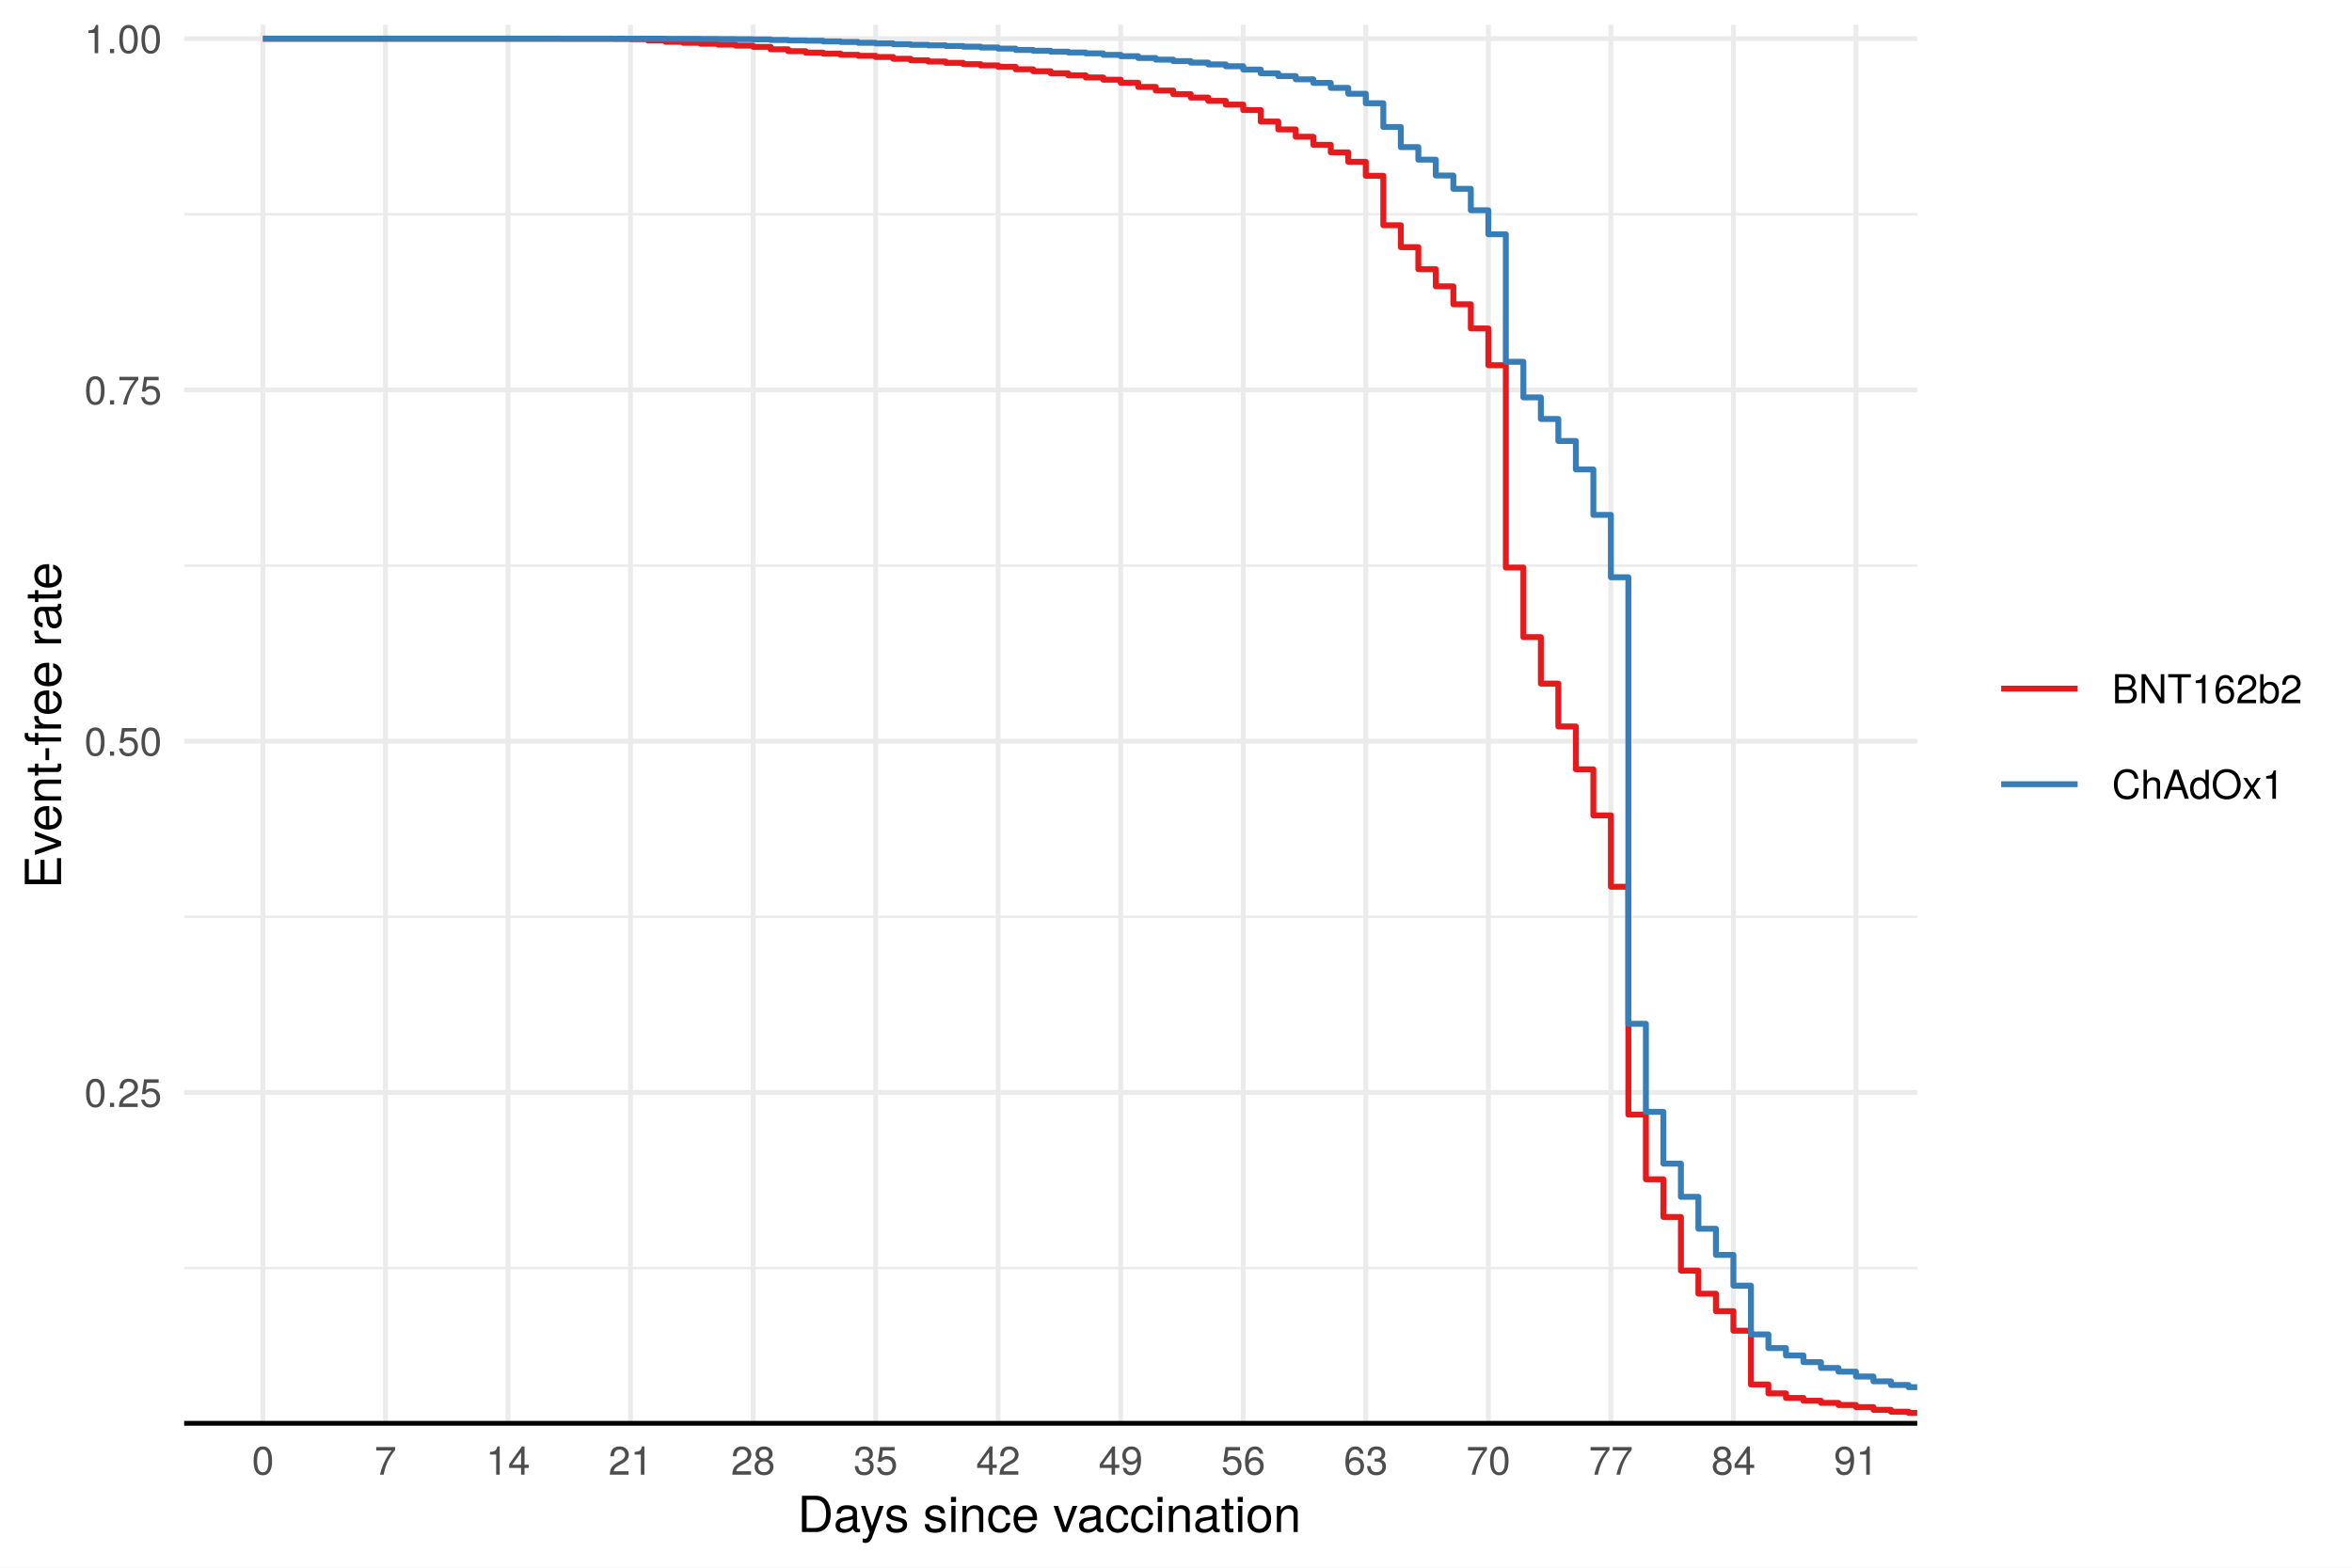
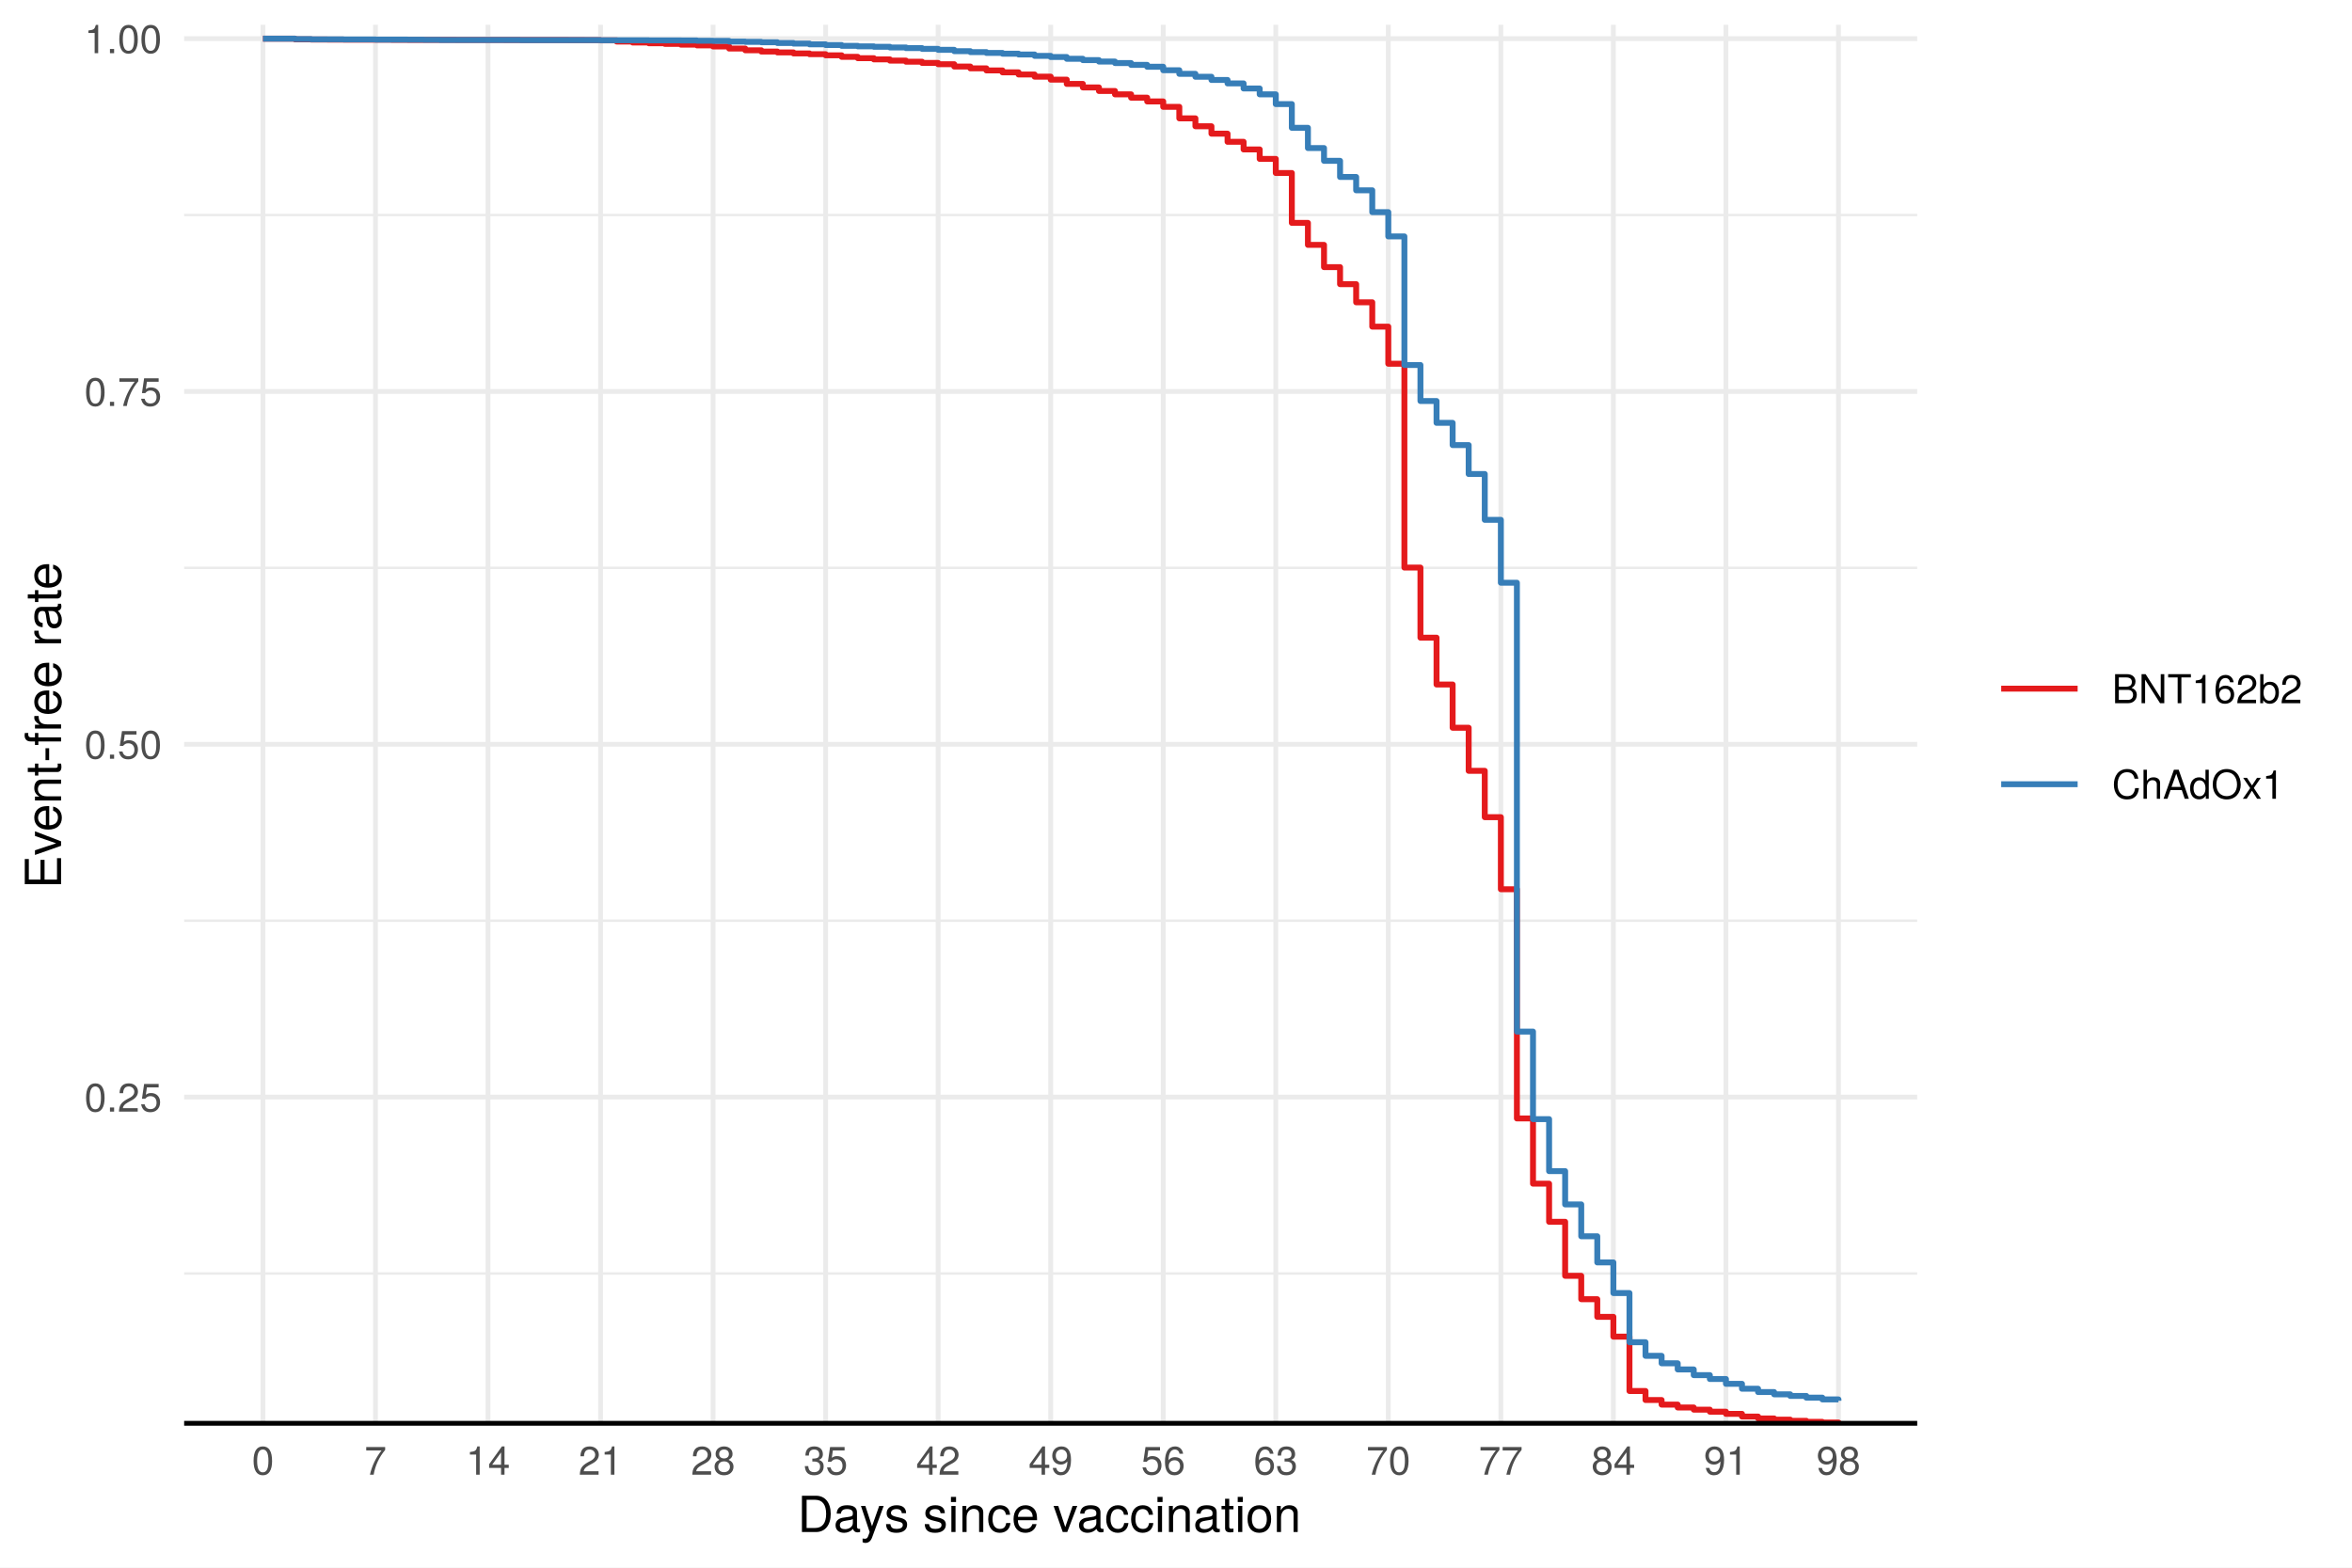
<svg xmlns="http://www.w3.org/2000/svg" viewBox="0 0 425.20 283.46">
  <defs>
    <style type="text/css">
    line, polyline, polygon, path, rect, circle {
      fill: none;
      stroke: #000000;
      stroke-linecap: round;
      stroke-linejoin: round;
      stroke-miterlimit: 10.00;
    }
  </style>
  </defs>
  <rect width="100%" height="100%" style="stroke: none; fill: #FFFFFF;" />
  <defs>
    <clipPath id="cpMzMuMjl8MzQ2LjYwfDI1Ny4zNnw0LjQ4">
      <rect x="33.29" y="4.48" width="313.31" height="252.88" />
    </clipPath>
  </defs>
-   <polyline points="33.29,229.29 346.60,229.29 " style="stroke-width: 0.44; stroke: #EBEBEB; stroke-linecap: butt;" clip-path="url(#cpMzMuMjl8MzQ2LjYwfDI1Ny4zNnw0LjQ4)" />
-   <polyline points="33.29,165.78 346.60,165.78 " style="stroke-width: 0.44; stroke: #EBEBEB; stroke-linecap: butt;" clip-path="url(#cpMzMuMjl8MzQ2LjYwfDI1Ny4zNnw0LjQ4)" />
-   <polyline points="33.29,102.26 346.60,102.26 " style="stroke-width: 0.44; stroke: #EBEBEB; stroke-linecap: butt;" clip-path="url(#cpMzMuMjl8MzQ2LjYwfDI1Ny4zNnw0LjQ4)" />
-   <polyline points="33.29,38.74 346.60,38.74 " style="stroke-width: 0.44; stroke: #EBEBEB; stroke-linecap: butt;" clip-path="url(#cpMzMuMjl8MzQ2LjYwfDI1Ny4zNnw0LjQ4)" />
-   <polyline points="33.29,197.53 346.60,197.53 " style="stroke-width: 0.87; stroke: #EBEBEB; stroke-linecap: butt;" clip-path="url(#cpMzMuMjl8MzQ2LjYwfDI1Ny4zNnw0LjQ4)" />
-   <polyline points="33.29,134.02 346.60,134.02 " style="stroke-width: 0.87; stroke: #EBEBEB; stroke-linecap: butt;" clip-path="url(#cpMzMuMjl8MzQ2LjYwfDI1Ny4zNnw0LjQ4)" />
-   <polyline points="33.29,70.50 346.60,70.50 " style="stroke-width: 0.87; stroke: #EBEBEB; stroke-linecap: butt;" clip-path="url(#cpMzMuMjl8MzQ2LjYwfDI1Ny4zNnw0LjQ4)" />
+   <polyline points="33.29,230.27 346.60,230.27 " style="stroke-width: 0.44; stroke: #EBEBEB; stroke-linecap: butt;" clip-path="url(#cpMzMuMjl8MzQ2LjYwfDI1Ny4zNnw0LjQ4)" />
+   <polyline points="33.29,166.48 346.60,166.48 " style="stroke-width: 0.44; stroke: #EBEBEB; stroke-linecap: butt;" clip-path="url(#cpMzMuMjl8MzQ2LjYwfDI1Ny4zNnw0LjQ4)" />
+   <polyline points="33.29,102.68 346.60,102.68 " style="stroke-width: 0.44; stroke: #EBEBEB; stroke-linecap: butt;" clip-path="url(#cpMzMuMjl8MzQ2LjYwfDI1Ny4zNnw0LjQ4)" />
+   <polyline points="33.29,38.88 346.60,38.88 " style="stroke-width: 0.44; stroke: #EBEBEB; stroke-linecap: butt;" clip-path="url(#cpMzMuMjl8MzQ2LjYwfDI1Ny4zNnw0LjQ4)" />
+   <polyline points="33.29,198.37 346.60,198.37 " style="stroke-width: 0.87; stroke: #EBEBEB; stroke-linecap: butt;" clip-path="url(#cpMzMuMjl8MzQ2LjYwfDI1Ny4zNnw0LjQ4)" />
+   <polyline points="33.29,134.58 346.60,134.58 " style="stroke-width: 0.87; stroke: #EBEBEB; stroke-linecap: butt;" clip-path="url(#cpMzMuMjl8MzQ2LjYwfDI1Ny4zNnw0LjQ4)" />
+   <polyline points="33.29,70.78 346.60,70.78 " style="stroke-width: 0.87; stroke: #EBEBEB; stroke-linecap: butt;" clip-path="url(#cpMzMuMjl8MzQ2LjYwfDI1Ny4zNnw0LjQ4)" />
  <polyline points="33.29,6.99 346.60,6.99 " style="stroke-width: 0.87; stroke: #EBEBEB; stroke-linecap: butt;" clip-path="url(#cpMzMuMjl8MzQ2LjYwfDI1Ny4zNnw0LjQ4)" />
  <polyline points="47.54,257.36 47.54,4.48 " style="stroke-width: 0.87; stroke: #EBEBEB; stroke-linecap: butt;" clip-path="url(#cpMzMuMjl8MzQ2LjYwfDI1Ny4zNnw0LjQ4)" />
-   <polyline points="69.69,257.36 69.69,4.48 " style="stroke-width: 0.87; stroke: #EBEBEB; stroke-linecap: butt;" clip-path="url(#cpMzMuMjl8MzQ2LjYwfDI1Ny4zNnw0LjQ4)" />
-   <polyline points="91.84,257.36 91.84,4.48 " style="stroke-width: 0.87; stroke: #EBEBEB; stroke-linecap: butt;" clip-path="url(#cpMzMuMjl8MzQ2LjYwfDI1Ny4zNnw0LjQ4)" />
-   <polyline points="113.99,257.36 113.99,4.48 " style="stroke-width: 0.87; stroke: #EBEBEB; stroke-linecap: butt;" clip-path="url(#cpMzMuMjl8MzQ2LjYwfDI1Ny4zNnw0LjQ4)" />
-   <polyline points="136.15,257.36 136.15,4.48 " style="stroke-width: 0.87; stroke: #EBEBEB; stroke-linecap: butt;" clip-path="url(#cpMzMuMjl8MzQ2LjYwfDI1Ny4zNnw0LjQ4)" />
-   <polyline points="158.30,257.36 158.30,4.48 " style="stroke-width: 0.87; stroke: #EBEBEB; stroke-linecap: butt;" clip-path="url(#cpMzMuMjl8MzQ2LjYwfDI1Ny4zNnw0LjQ4)" />
-   <polyline points="180.45,257.36 180.45,4.48 " style="stroke-width: 0.87; stroke: #EBEBEB; stroke-linecap: butt;" clip-path="url(#cpMzMuMjl8MzQ2LjYwfDI1Ny4zNnw0LjQ4)" />
-   <polyline points="202.61,257.36 202.61,4.48 " style="stroke-width: 0.87; stroke: #EBEBEB; stroke-linecap: butt;" clip-path="url(#cpMzMuMjl8MzQ2LjYwfDI1Ny4zNnw0LjQ4)" />
-   <polyline points="224.76,257.36 224.76,4.48 " style="stroke-width: 0.87; stroke: #EBEBEB; stroke-linecap: butt;" clip-path="url(#cpMzMuMjl8MzQ2LjYwfDI1Ny4zNnw0LjQ4)" />
-   <polyline points="246.91,257.36 246.91,4.48 " style="stroke-width: 0.87; stroke: #EBEBEB; stroke-linecap: butt;" clip-path="url(#cpMzMuMjl8MzQ2LjYwfDI1Ny4zNnw0LjQ4)" />
-   <polyline points="269.07,257.36 269.07,4.48 " style="stroke-width: 0.87; stroke: #EBEBEB; stroke-linecap: butt;" clip-path="url(#cpMzMuMjl8MzQ2LjYwfDI1Ny4zNnw0LjQ4)" />
-   <polyline points="291.22,257.36 291.22,4.48 " style="stroke-width: 0.87; stroke: #EBEBEB; stroke-linecap: butt;" clip-path="url(#cpMzMuMjl8MzQ2LjYwfDI1Ny4zNnw0LjQ4)" />
-   <polyline points="313.37,257.36 313.37,4.48 " style="stroke-width: 0.87; stroke: #EBEBEB; stroke-linecap: butt;" clip-path="url(#cpMzMuMjl8MzQ2LjYwfDI1Ny4zNnw0LjQ4)" />
-   <polyline points="335.53,257.36 335.53,4.48 " style="stroke-width: 0.87; stroke: #EBEBEB; stroke-linecap: butt;" clip-path="url(#cpMzMuMjl8MzQ2LjYwfDI1Ny4zNnw0LjQ4)" />
-   <polyline points="47.54,6.99 50.70,6.99 50.70,6.99 53.86,6.99 53.86,6.99 57.03,6.99 57.03,6.99 60.19,6.99 60.19,6.99 63.36,6.99 63.36,6.99 66.52,6.99 66.52,6.99 69.69,6.99 69.69,6.99 72.85,6.99 72.85,6.99 76.02,6.99 76.02,6.99 79.18,6.99 79.18,6.99 82.35,6.99 82.35,6.99 85.51,6.99 85.51,6.99 88.68,6.99 88.68,6.99 91.84,6.99 91.84,6.99 95.01,6.99 95.01,6.99 98.17,6.99 98.17,6.99 101.34,6.99 101.34,7.00 104.50,7.00 104.50,7.00 107.66,7.00 107.66,7.01 110.83,7.01 110.83,7.02 113.99,7.02 113.99,7.07 117.16,7.07 117.16,7.33 120.32,7.33 120.32,7.56 123.49,7.56 123.49,7.74 126.65,7.74 126.65,7.91 129.82,7.91 129.82,8.07 132.98,8.07 132.98,8.25 136.15,8.25 136.15,8.47 139.31,8.47 139.31,8.91 142.48,8.91 142.48,9.25 145.64,9.25 145.64,9.52 148.81,9.52 148.81,9.70 151.97,9.70 151.97,9.91 155.14,9.91 155.14,10.09 158.30,10.09 158.30,10.31 161.47,10.31 161.47,10.63 164.63,10.63 164.63,10.90 167.79,10.90 167.79,11.13 170.96,11.13 170.96,11.36 174.12,11.36 174.12,11.60 177.29,11.60 177.29,11.83 180.45,11.83 180.45,12.08 183.62,12.08 183.62,12.53 186.78,12.53 186.78,12.88 189.95,12.88 189.95,13.25 193.11,13.25 193.11,13.62 196.28,13.62 196.28,14.01 199.44,14.01 199.44,14.41 202.61,14.41 202.61,14.96 205.77,14.96 205.77,15.72 208.94,15.72 208.94,16.37 212.10,16.37 212.10,17.02 215.27,17.02 215.27,17.64 218.43,17.64 218.43,18.24 221.60,18.24 221.60,18.92 224.76,18.92 224.76,19.90 227.92,19.90 227.92,21.98 231.09,21.98 231.09,23.40 234.25,23.40 234.25,24.73 237.42,24.73 237.42,26.18 240.58,26.18 240.58,27.55 243.75,27.55 243.75,29.26 246.91,29.26 246.91,31.78 250.08,31.78 250.08,40.73 253.24,40.73 253.24,44.69 256.41,44.69 256.41,48.68 259.57,48.68 259.57,51.77 262.74,51.77 262.74,55.02 265.90,55.02 265.90,59.39 269.07,59.39 269.07,66.04 272.23,66.04 272.23,102.63 275.40,102.63 275.40,115.20 278.56,115.20 278.56,123.61 281.72,123.61 281.72,131.36 284.89,131.36 284.89,139.10 288.05,139.10 288.05,147.44 291.22,147.44 291.22,160.34 294.38,160.34 294.38,201.53 297.55,201.53 297.55,213.24 300.71,213.24 300.71,220.05 303.88,220.05 303.88,229.75 307.04,229.75 307.04,233.93 310.21,233.93 310.21,237.08 313.37,237.08 313.37,240.62 316.54,240.62 316.54,250.34 319.70,250.34 319.70,251.95 322.87,251.95 322.87,252.77 326.03,252.77 326.03,253.28 329.20,253.28 329.20,253.67 332.36,253.67 332.36,254.05 335.53,254.05 335.53,254.43 338.69,254.43 338.69,254.92 341.85,254.92 341.85,255.26 345.02,255.26 345.02,255.47 348.18,255.47 348.18,255.67 351.35,255.67 351.35,255.85 354.51,255.85 354.51,255.97 357.68,255.97 357.68,256.11 360.84,256.11 360.84,256.28 364.01,256.28 364.01,256.41 367.17,256.41 367.17,256.52 370.34,256.52 370.34,256.62 373.50,256.62 373.50,256.72 376.67,256.72 376.67,256.79 379.83,256.79 379.83,256.87 383.00,256.87 383.00,256.98 386.16,256.98 386.16,257.05 389.33,257.05 389.33,257.11 392.49,257.11 392.49,257.15 395.65,257.15 395.65,257.21 398.82,257.21 398.82,257.23 401.98,257.23 401.98,257.26 405.15,257.26 405.15,257.36 " style="stroke-width: 1.07; stroke: #E41A1C; stroke-linecap: butt;" clip-path="url(#cpMzMuMjl8MzQ2LjYwfDI1Ny4zNnw0LjQ4)" />
-   <polyline points="47.54,6.99 50.70,6.99 50.70,6.99 53.86,6.99 53.86,6.99 57.03,6.99 57.03,6.99 60.19,6.99 60.19,6.99 63.36,6.99 63.36,6.99 66.52,6.99 66.52,6.99 69.69,6.99 69.69,6.99 72.85,6.99 72.85,6.99 76.02,6.99 76.02,6.99 79.18,6.99 79.18,6.99 82.35,6.99 82.35,6.99 85.51,6.99 85.51,6.99 88.68,6.99 88.68,6.99 91.84,6.99 91.84,6.99 95.01,6.99 95.01,6.99 98.17,6.99 98.17,6.99 101.34,6.99 101.34,6.99 104.50,6.99 104.50,6.99 107.66,6.99 107.66,6.99 110.83,6.99 110.83,7.00 113.99,7.00 113.99,7.00 117.16,7.00 117.16,7.00 120.32,7.00 120.32,7.02 123.49,7.02 123.49,7.02 126.65,7.02 126.65,7.04 129.82,7.04 129.82,7.07 132.98,7.07 132.98,7.09 136.15,7.09 136.15,7.12 139.31,7.12 139.31,7.23 142.48,7.23 142.48,7.31 145.64,7.31 145.64,7.36 148.81,7.36 148.81,7.49 151.97,7.49 151.97,7.59 155.14,7.59 155.14,7.74 158.30,7.74 158.30,7.85 161.47,7.85 161.47,8.00 164.63,8.00 164.63,8.10 167.79,8.10 167.79,8.20 170.96,8.20 170.96,8.31 174.12,8.31 174.12,8.44 177.29,8.44 177.29,8.59 180.45,8.59 180.45,8.79 183.62,8.79 183.62,9.03 186.78,9.03 186.78,9.18 189.95,9.18 189.95,9.34 193.11,9.34 193.11,9.49 196.28,9.49 196.28,9.65 199.44,9.65 199.44,9.92 202.61,9.92 202.61,10.16 205.77,10.16 205.77,10.49 208.94,10.49 208.94,10.78 212.10,10.78 212.10,11.05 215.27,11.05 215.27,11.32 218.43,11.32 218.43,11.65 221.60,11.65 221.60,11.98 224.76,11.98 224.76,12.58 227.92,12.58 227.92,13.26 231.09,13.26 231.09,13.76 234.25,13.76 234.25,14.34 237.42,14.34 237.42,14.99 240.58,14.99 240.58,15.89 243.75,15.89 243.75,16.95 246.91,16.95 246.91,18.67 250.08,18.67 250.08,22.96 253.24,22.96 253.24,26.60 256.41,26.60 256.41,28.87 259.57,28.87 259.57,31.74 262.74,31.74 262.74,34.14 265.90,34.14 265.90,38.02 269.07,38.02 269.07,42.36 272.23,42.36 272.23,65.42 275.40,65.42 275.40,71.85 278.56,71.85 278.56,75.76 281.72,75.76 281.72,79.74 284.89,79.74 284.89,84.88 288.05,84.88 288.05,93.10 291.22,93.10 291.22,104.38 294.38,104.38 294.38,185.12 297.55,185.12 297.55,201.04 300.71,201.04 300.71,210.41 303.88,210.41 303.88,216.41 307.04,216.41 307.04,222.18 310.21,222.18 310.21,226.91 313.37,226.91 313.37,232.47 316.54,232.47 316.54,241.29 319.70,241.29 319.70,243.76 322.87,243.76 322.87,245.09 326.03,245.09 326.03,246.30 329.20,246.30 329.20,247.35 332.36,247.35 332.36,248.02 335.53,248.02 335.53,248.90 338.69,248.90 338.69,249.77 341.85,249.77 341.85,250.43 345.02,250.43 345.02,250.82 348.18,250.82 348.18,251.13 351.35,251.13 351.35,251.46 354.51,251.46 354.51,251.78 357.68,251.78 357.68,252.01 360.84,252.01 360.84,252.37 364.01,252.37 364.01,252.59 367.17,252.59 367.17,252.73 370.34,252.73 370.34,252.90 373.50,252.90 373.50,252.96 376.67,252.96 376.67,253.18 379.83,253.18 379.83,253.31 383.00,253.31 383.00,253.60 386.16,253.60 386.16,253.85 389.33,253.85 389.33,254.16 392.49,254.16 392.49,254.16 395.65,254.16 395.65,254.67 398.82,254.67 398.82,254.67 401.98,254.67 401.98,254.67 405.15,254.67 405.15,254.67 " style="stroke-width: 1.07; stroke: #377EB8; stroke-linecap: butt;" clip-path="url(#cpMzMuMjl8MzQ2LjYwfDI1Ny4zNnw0LjQ4)" />
+   <polyline points="67.88,257.36 67.88,4.48 " style="stroke-width: 0.87; stroke: #EBEBEB; stroke-linecap: butt;" clip-path="url(#cpMzMuMjl8MzQ2LjYwfDI1Ny4zNnw0LjQ4)" />
+   <polyline points="88.22,257.36 88.22,4.48 " style="stroke-width: 0.87; stroke: #EBEBEB; stroke-linecap: butt;" clip-path="url(#cpMzMuMjl8MzQ2LjYwfDI1Ny4zNnw0LjQ4)" />
+   <polyline points="108.57,257.36 108.57,4.48 " style="stroke-width: 0.87; stroke: #EBEBEB; stroke-linecap: butt;" clip-path="url(#cpMzMuMjl8MzQ2LjYwfDI1Ny4zNnw0LjQ4)" />
+   <polyline points="128.91,257.36 128.91,4.48 " style="stroke-width: 0.87; stroke: #EBEBEB; stroke-linecap: butt;" clip-path="url(#cpMzMuMjl8MzQ2LjYwfDI1Ny4zNnw0LjQ4)" />
+   <polyline points="149.26,257.36 149.26,4.48 " style="stroke-width: 0.87; stroke: #EBEBEB; stroke-linecap: butt;" clip-path="url(#cpMzMuMjl8MzQ2LjYwfDI1Ny4zNnw0LjQ4)" />
+   <polyline points="169.60,257.36 169.60,4.48 " style="stroke-width: 0.87; stroke: #EBEBEB; stroke-linecap: butt;" clip-path="url(#cpMzMuMjl8MzQ2LjYwfDI1Ny4zNnw0LjQ4)" />
+   <polyline points="189.95,257.36 189.95,4.48 " style="stroke-width: 0.87; stroke: #EBEBEB; stroke-linecap: butt;" clip-path="url(#cpMzMuMjl8MzQ2LjYwfDI1Ny4zNnw0LjQ4)" />
+   <polyline points="210.29,257.36 210.29,4.48 " style="stroke-width: 0.87; stroke: #EBEBEB; stroke-linecap: butt;" clip-path="url(#cpMzMuMjl8MzQ2LjYwfDI1Ny4zNnw0LjQ4)" />
+   <polyline points="230.64,257.36 230.64,4.48 " style="stroke-width: 0.87; stroke: #EBEBEB; stroke-linecap: butt;" clip-path="url(#cpMzMuMjl8MzQ2LjYwfDI1Ny4zNnw0LjQ4)" />
+   <polyline points="250.98,257.36 250.98,4.48 " style="stroke-width: 0.87; stroke: #EBEBEB; stroke-linecap: butt;" clip-path="url(#cpMzMuMjl8MzQ2LjYwfDI1Ny4zNnw0LjQ4)" />
+   <polyline points="271.33,257.36 271.33,4.48 " style="stroke-width: 0.87; stroke: #EBEBEB; stroke-linecap: butt;" clip-path="url(#cpMzMuMjl8MzQ2LjYwfDI1Ny4zNnw0LjQ4)" />
+   <polyline points="291.67,257.36 291.67,4.48 " style="stroke-width: 0.87; stroke: #EBEBEB; stroke-linecap: butt;" clip-path="url(#cpMzMuMjl8MzQ2LjYwfDI1Ny4zNnw0LjQ4)" />
+   <polyline points="312.02,257.36 312.02,4.48 " style="stroke-width: 0.87; stroke: #EBEBEB; stroke-linecap: butt;" clip-path="url(#cpMzMuMjl8MzQ2LjYwfDI1Ny4zNnw0LjQ4)" />
+   <polyline points="332.36,257.36 332.36,4.48 " style="stroke-width: 0.87; stroke: #EBEBEB; stroke-linecap: butt;" clip-path="url(#cpMzMuMjl8MzQ2LjYwfDI1Ny4zNnw0LjQ4)" />
+   <polyline points="47.54,6.99 50.44,6.99 50.44,6.99 53.35,6.99 53.35,7.12 56.25,7.12 56.25,7.15 59.16,7.15 59.16,7.16 62.07,7.16 62.07,7.17 64.97,7.17 64.97,7.18 67.88,7.18 67.88,7.18 70.79,7.18 70.79,7.20 73.69,7.20 73.69,7.21 76.60,7.21 76.60,7.21 79.51,7.21 79.51,7.21 82.41,7.21 82.41,7.22 85.32,7.22 85.32,7.22 88.22,7.22 88.22,7.22 91.13,7.22 91.13,7.23 94.04,7.23 94.04,7.24 96.94,7.24 96.94,7.24 99.85,7.24 99.85,7.24 102.76,7.24 102.76,7.25 105.66,7.25 105.66,7.26 108.57,7.26 108.57,7.30 111.48,7.30 111.48,7.51 114.38,7.51 114.38,7.69 117.29,7.69 117.29,7.82 120.19,7.82 120.19,7.93 123.10,7.93 123.10,8.07 126.01,8.07 126.01,8.21 128.91,8.21 128.91,8.40 131.82,8.40 131.82,8.78 134.73,8.78 134.73,9.09 137.63,9.09 137.63,9.32 140.54,9.32 140.54,9.48 143.45,9.48 143.45,9.66 146.35,9.66 146.35,9.80 149.26,9.80 149.26,10.00 152.16,10.00 152.16,10.28 155.07,10.28 155.07,10.52 157.98,10.52 157.98,10.74 160.88,10.74 160.88,10.96 163.79,10.96 163.79,11.16 166.70,11.16 166.70,11.38 169.60,11.38 169.60,11.61 172.51,11.61 172.51,12.03 175.42,12.03 175.42,12.36 178.32,12.36 178.32,12.73 181.23,12.73 181.23,13.08 184.14,13.08 184.14,13.47 187.04,13.47 187.04,13.86 189.95,13.86 189.95,14.40 192.85,14.40 192.85,15.17 195.76,15.17 195.76,15.81 198.67,15.81 198.67,16.45 201.57,16.45 201.57,17.06 204.48,17.06 204.48,17.66 207.39,17.66 207.39,18.34 210.29,18.34 210.29,19.32 213.20,19.32 213.20,21.40 216.11,21.40 216.11,22.83 219.01,22.83 219.01,24.17 221.92,24.17 221.92,25.64 224.82,25.64 224.82,27.02 227.73,27.02 227.73,28.73 230.64,28.73 230.64,31.28 233.54,31.28 233.54,40.30 236.45,40.30 236.45,44.28 239.36,44.28 239.36,48.30 242.26,48.30 242.26,51.38 245.17,51.38 245.17,54.66 248.08,54.66 248.08,59.06 250.98,59.06 250.98,65.77 253.89,65.77 253.89,102.63 256.79,102.63 256.79,115.30 259.70,115.30 259.70,123.77 262.61,123.77 262.61,131.59 265.51,131.59 265.51,139.38 268.42,139.38 268.42,147.76 271.33,147.76 271.33,160.79 274.23,160.79 274.23,202.24 277.14,202.24 277.14,214.03 280.05,214.03 280.05,220.92 282.95,220.92 282.95,230.69 285.86,230.69 285.86,234.92 288.76,234.92 288.76,238.11 291.67,238.11 291.67,241.69 294.58,241.69 294.58,251.52 297.48,251.52 297.48,253.15 300.39,253.15 300.39,253.98 303.30,253.98 303.30,254.50 306.20,254.50 306.20,254.89 309.11,254.89 309.11,255.26 312.02,255.26 312.02,255.65 314.92,255.65 314.92,256.14 317.83,256.14 317.83,256.48 320.73,256.48 320.73,256.70 323.64,256.70 323.64,256.91 326.55,256.91 326.55,257.10 329.45,257.10 329.45,257.22 332.36,257.22 332.36,257.36 " style="stroke-width: 1.07; stroke: #E41A1C; stroke-linecap: butt;" clip-path="url(#cpMzMuMjl8MzQ2LjYwfDI1Ny4zNnw0LjQ4)" />
+   <polyline points="47.54,6.99 50.44,6.99 50.44,6.99 53.35,6.99 53.35,7.06 56.25,7.06 56.25,7.11 59.16,7.11 59.16,7.11 62.07,7.11 62.07,7.13 64.97,7.13 64.97,7.13 67.88,7.13 67.88,7.16 70.79,7.16 70.79,7.16 73.69,7.16 73.69,7.18 76.60,7.18 76.60,7.20 79.51,7.20 79.51,7.23 82.41,7.23 82.41,7.23 85.32,7.23 85.32,7.23 88.22,7.23 88.22,7.23 91.13,7.23 91.13,7.23 94.04,7.23 94.04,7.25 96.94,7.25 96.94,7.25 99.85,7.25 99.85,7.25 102.76,7.25 102.76,7.25 105.66,7.25 105.66,7.25 108.57,7.25 108.57,7.28 111.48,7.28 111.48,7.28 114.38,7.28 114.38,7.28 117.29,7.28 117.29,7.30 120.19,7.30 120.19,7.30 123.10,7.30 123.10,7.32 126.01,7.32 126.01,7.37 128.91,7.37 128.91,7.40 131.82,7.40 131.82,7.52 134.73,7.52 134.73,7.57 137.63,7.57 137.63,7.64 140.54,7.64 140.54,7.78 143.45,7.78 143.45,7.88 146.35,7.88 146.35,8.02 149.26,8.02 149.26,8.14 152.16,8.14 152.16,8.29 155.07,8.29 155.07,8.38 157.98,8.38 157.98,8.46 160.88,8.46 160.88,8.58 163.79,8.58 163.79,8.70 166.70,8.70 166.70,8.84 169.60,8.84 169.60,9.01 172.51,9.01 172.51,9.25 175.42,9.25 175.42,9.42 178.32,9.42 178.32,9.57 181.23,9.57 181.23,9.71 184.14,9.71 184.14,9.85 187.04,9.85 187.04,10.10 189.95,10.10 189.95,10.31 192.85,10.31 192.85,10.63 195.76,10.63 195.76,10.87 198.67,10.87 198.67,11.13 201.57,11.13 201.57,11.40 204.48,11.40 204.48,11.73 207.39,11.73 207.39,12.07 210.29,12.07 210.29,12.70 213.20,12.70 213.20,13.35 216.11,13.35 216.11,13.88 219.01,13.88 219.01,14.46 221.92,14.46 221.92,15.08 224.82,15.08 224.82,16.00 227.73,16.00 227.73,17.06 230.64,17.06 230.64,18.82 233.54,18.82 233.54,23.11 236.45,23.11 236.45,26.77 239.36,26.77 239.36,29.08 242.26,29.08 242.26,32.00 245.17,32.00 245.17,34.41 248.08,34.41 248.08,38.36 250.98,38.36 250.98,42.75 253.89,42.75 253.89,66.00 256.79,66.00 256.79,72.51 259.70,72.51 259.70,76.46 262.61,76.46 262.61,80.48 265.51,80.48 265.51,85.71 268.42,85.71 268.42,94.00 271.33,94.00 271.33,105.37 274.23,105.37 274.23,186.53 277.14,186.53 277.14,202.36 280.05,202.36 280.05,211.76 282.95,211.76 282.95,217.78 285.86,217.78 285.86,223.54 288.76,223.54 288.76,228.27 291.67,228.27 291.67,233.81 294.58,233.81 294.58,242.70 297.48,242.70 297.48,245.16 300.39,245.16 300.39,246.51 303.30,246.51 303.30,247.62 306.20,247.62 306.20,248.65 309.11,248.65 309.11,249.35 312.02,249.35 312.02,250.22 314.92,250.22 314.92,251.11 317.83,251.11 317.83,251.71 320.73,251.71 320.73,252.12 323.64,252.12 323.64,252.41 326.55,252.41 326.55,252.72 329.45,252.72 329.45,253.04 332.36,253.04 332.36,253.28 " style="stroke-width: 1.07; stroke: #377EB8; stroke-linecap: butt;" clip-path="url(#cpMzMuMjl8MzQ2LjYwfDI1Ny4zNnw0LjQ4)" />
  <defs>
    <clipPath id="cpMC4wMHw0MjUuMjB8MjgzLjQ2fDAuMDA=">
      <rect x="0.00" y="0.00" width="425.20" height="283.46" />
    </clipPath>
  </defs>
  <g clip-path="url(#cpMC4wMHw0MjUuMjB8MjgzLjQ2fDAuMDA=)">
-     <text x="15.25" y="200.16" style="font-size: 7.20px; fill: #4D4D4D; font-family: TeX Gyre Heros;" textLength="14.01px" lengthAdjust="spacingAndGlyphs">0.25</text>
+     <text x="15.25" y="201.00" style="font-size: 7.20px; fill: #4D4D4D; font-family: TeX Gyre Heros;" textLength="14.01px" lengthAdjust="spacingAndGlyphs">0.25</text>
  </g>
  <g clip-path="url(#cpMC4wMHw0MjUuMjB8MjgzLjQ2fDAuMDA=)">
-     <text x="15.25" y="136.64" style="font-size: 7.20px; fill: #4D4D4D; font-family: TeX Gyre Heros;" textLength="14.01px" lengthAdjust="spacingAndGlyphs">0.50</text>
+     <text x="15.25" y="137.20" style="font-size: 7.20px; fill: #4D4D4D; font-family: TeX Gyre Heros;" textLength="14.01px" lengthAdjust="spacingAndGlyphs">0.50</text>
  </g>
  <g clip-path="url(#cpMC4wMHw0MjUuMjB8MjgzLjQ2fDAuMDA=)">
-     <text x="15.25" y="73.13" style="font-size: 7.20px; fill: #4D4D4D; font-family: TeX Gyre Heros;" textLength="14.01px" lengthAdjust="spacingAndGlyphs">0.75</text>
+     <text x="15.25" y="73.41" style="font-size: 7.20px; fill: #4D4D4D; font-family: TeX Gyre Heros;" textLength="14.01px" lengthAdjust="spacingAndGlyphs">0.75</text>
  </g>
  <g clip-path="url(#cpMC4wMHw0MjUuMjB8MjgzLjQ2fDAuMDA=)">
    <text x="15.25" y="9.61" style="font-size: 7.20px; fill: #4D4D4D; font-family: TeX Gyre Heros;" textLength="14.01px" lengthAdjust="spacingAndGlyphs">1.00</text>
  </g>
  <polyline points="33.29,257.36 346.60,257.36 " style="stroke-width: 0.87; stroke-linecap: butt;" clip-path="url(#cpMC4wMHw0MjUuMjB8MjgzLjQ2fDAuMDA=)" />
  <g clip-path="url(#cpMC4wMHw0MjUuMjB8MjgzLjQ2fDAuMDA=)">
    <text x="45.53" y="266.65" style="font-size: 7.20px; fill: #4D4D4D; font-family: TeX Gyre Heros;" textLength="4.00px" lengthAdjust="spacingAndGlyphs">0</text>
  </g>
  <g clip-path="url(#cpMC4wMHw0MjUuMjB8MjgzLjQ2fDAuMDA=)">
-     <text x="67.69" y="266.65" style="font-size: 7.20px; fill: #4D4D4D; font-family: TeX Gyre Heros;" textLength="4.00px" lengthAdjust="spacingAndGlyphs">7</text>
+     <text x="65.88" y="266.65" style="font-size: 7.20px; fill: #4D4D4D; font-family: TeX Gyre Heros;" textLength="4.00px" lengthAdjust="spacingAndGlyphs">7</text>
  </g>
  <g clip-path="url(#cpMC4wMHw0MjUuMjB8MjgzLjQ2fDAuMDA=)">
-     <text x="87.84" y="266.65" style="font-size: 7.20px; fill: #4D4D4D; font-family: TeX Gyre Heros;" textLength="8.01px" lengthAdjust="spacingAndGlyphs">14</text>
+     <text x="84.22" y="266.65" style="font-size: 7.20px; fill: #4D4D4D; font-family: TeX Gyre Heros;" textLength="8.01px" lengthAdjust="spacingAndGlyphs">14</text>
  </g>
  <g clip-path="url(#cpMC4wMHw0MjUuMjB8MjgzLjQ2fDAuMDA=)">
-     <text x="109.99" y="266.65" style="font-size: 7.20px; fill: #4D4D4D; font-family: TeX Gyre Heros;" textLength="8.01px" lengthAdjust="spacingAndGlyphs">21</text>
+     <text x="104.57" y="266.65" style="font-size: 7.20px; fill: #4D4D4D; font-family: TeX Gyre Heros;" textLength="8.01px" lengthAdjust="spacingAndGlyphs">21</text>
  </g>
  <g clip-path="url(#cpMC4wMHw0MjUuMjB8MjgzLjQ2fDAuMDA=)">
-     <text x="132.14" y="266.65" style="font-size: 7.20px; fill: #4D4D4D; font-family: TeX Gyre Heros;" textLength="8.01px" lengthAdjust="spacingAndGlyphs">28</text>
+     <text x="124.91" y="266.65" style="font-size: 7.20px; fill: #4D4D4D; font-family: TeX Gyre Heros;" textLength="8.01px" lengthAdjust="spacingAndGlyphs">28</text>
  </g>
  <g clip-path="url(#cpMC4wMHw0MjUuMjB8MjgzLjQ2fDAuMDA=)">
-     <text x="154.30" y="266.65" style="font-size: 7.20px; fill: #4D4D4D; font-family: TeX Gyre Heros;" textLength="8.01px" lengthAdjust="spacingAndGlyphs">35</text>
+     <text x="145.26" y="266.65" style="font-size: 7.20px; fill: #4D4D4D; font-family: TeX Gyre Heros;" textLength="8.01px" lengthAdjust="spacingAndGlyphs">35</text>
  </g>
  <g clip-path="url(#cpMC4wMHw0MjUuMjB8MjgzLjQ2fDAuMDA=)">
-     <text x="176.45" y="266.65" style="font-size: 7.20px; fill: #4D4D4D; font-family: TeX Gyre Heros;" textLength="8.01px" lengthAdjust="spacingAndGlyphs">42</text>
+     <text x="165.60" y="266.65" style="font-size: 7.20px; fill: #4D4D4D; font-family: TeX Gyre Heros;" textLength="8.01px" lengthAdjust="spacingAndGlyphs">42</text>
  </g>
  <g clip-path="url(#cpMC4wMHw0MjUuMjB8MjgzLjQ2fDAuMDA=)">
-     <text x="198.60" y="266.65" style="font-size: 7.20px; fill: #4D4D4D; font-family: TeX Gyre Heros;" textLength="8.01px" lengthAdjust="spacingAndGlyphs">49</text>
+     <text x="185.94" y="266.65" style="font-size: 7.20px; fill: #4D4D4D; font-family: TeX Gyre Heros;" textLength="8.01px" lengthAdjust="spacingAndGlyphs">49</text>
  </g>
  <g clip-path="url(#cpMC4wMHw0MjUuMjB8MjgzLjQ2fDAuMDA=)">
-     <text x="220.76" y="266.65" style="font-size: 7.20px; fill: #4D4D4D; font-family: TeX Gyre Heros;" textLength="8.01px" lengthAdjust="spacingAndGlyphs">56</text>
+     <text x="206.29" y="266.65" style="font-size: 7.20px; fill: #4D4D4D; font-family: TeX Gyre Heros;" textLength="8.01px" lengthAdjust="spacingAndGlyphs">56</text>
  </g>
  <g clip-path="url(#cpMC4wMHw0MjUuMjB8MjgzLjQ2fDAuMDA=)">
-     <text x="242.91" y="266.65" style="font-size: 7.20px; fill: #4D4D4D; font-family: TeX Gyre Heros;" textLength="8.01px" lengthAdjust="spacingAndGlyphs">63</text>
+     <text x="226.63" y="266.65" style="font-size: 7.20px; fill: #4D4D4D; font-family: TeX Gyre Heros;" textLength="8.01px" lengthAdjust="spacingAndGlyphs">63</text>
  </g>
  <g clip-path="url(#cpMC4wMHw0MjUuMjB8MjgzLjQ2fDAuMDA=)">
-     <text x="265.06" y="266.65" style="font-size: 7.20px; fill: #4D4D4D; font-family: TeX Gyre Heros;" textLength="8.01px" lengthAdjust="spacingAndGlyphs">70</text>
+     <text x="246.98" y="266.65" style="font-size: 7.20px; fill: #4D4D4D; font-family: TeX Gyre Heros;" textLength="8.01px" lengthAdjust="spacingAndGlyphs">70</text>
  </g>
  <g clip-path="url(#cpMC4wMHw0MjUuMjB8MjgzLjQ2fDAuMDA=)">
-     <text x="287.22" y="266.65" style="font-size: 7.20px; fill: #4D4D4D; font-family: TeX Gyre Heros;" textLength="8.01px" lengthAdjust="spacingAndGlyphs">77</text>
+     <text x="267.32" y="266.65" style="font-size: 7.20px; fill: #4D4D4D; font-family: TeX Gyre Heros;" textLength="8.01px" lengthAdjust="spacingAndGlyphs">77</text>
  </g>
  <g clip-path="url(#cpMC4wMHw0MjUuMjB8MjgzLjQ2fDAuMDA=)">
-     <text x="309.37" y="266.65" style="font-size: 7.20px; fill: #4D4D4D; font-family: TeX Gyre Heros;" textLength="8.01px" lengthAdjust="spacingAndGlyphs">84</text>
+     <text x="287.67" y="266.65" style="font-size: 7.20px; fill: #4D4D4D; font-family: TeX Gyre Heros;" textLength="8.01px" lengthAdjust="spacingAndGlyphs">84</text>
  </g>
  <g clip-path="url(#cpMC4wMHw0MjUuMjB8MjgzLjQ2fDAuMDA=)">
-     <text x="331.52" y="266.65" style="font-size: 7.20px; fill: #4D4D4D; font-family: TeX Gyre Heros;" textLength="8.01px" lengthAdjust="spacingAndGlyphs">91</text>
+     <text x="308.01" y="266.65" style="font-size: 7.20px; fill: #4D4D4D; font-family: TeX Gyre Heros;" textLength="8.01px" lengthAdjust="spacingAndGlyphs">91</text>
+   </g>
+   <g clip-path="url(#cpMC4wMHw0MjUuMjB8MjgzLjQ2fDAuMDA=)">
+     <text x="328.36" y="266.65" style="font-size: 7.20px; fill: #4D4D4D; font-family: TeX Gyre Heros;" textLength="8.01px" lengthAdjust="spacingAndGlyphs">98</text>
  </g>
  <g clip-path="url(#cpMC4wMHw0MjUuMjB8MjgzLjQ2fDAuMDA=)">
    <text x="144.18" y="277.02" style="font-size: 9.00px; font-family: TeX Gyre Heros;" textLength="91.53px" lengthAdjust="spacingAndGlyphs">Days since vaccination</text>
  </g>
  <g clip-path="url(#cpMC4wMHw0MjUuMjB8MjgzLjQ2fDAuMDA=)">
    <text transform="translate(11.04,160.69) rotate(-90)" style="font-size: 9.00px; font-family: TeX Gyre Heros;" textLength="59.53px" lengthAdjust="spacingAndGlyphs">Event-free rate</text>
  </g>
  <line x1="361.78" y1="124.52" x2="375.60" y2="124.52" style="stroke-width: 1.07; stroke: #E41A1C; stroke-linecap: butt;" clip-path="url(#cpMC4wMHw0MjUuMjB8MjgzLjQ2fDAuMDA=)" />
  <line x1="361.78" y1="141.80" x2="375.60" y2="141.80" style="stroke-width: 1.07; stroke: #377EB8; stroke-linecap: butt;" clip-path="url(#cpMC4wMHw0MjUuMjB8MjgzLjQ2fDAuMDA=)" />
  <g clip-path="url(#cpMC4wMHw0MjUuMjB8MjgzLjQ2fDAuMDA=)">
    <text x="381.81" y="127.15" style="font-size: 7.20px; font-family: TeX Gyre Heros;" textLength="34.42px" lengthAdjust="spacingAndGlyphs">BNT162b2</text>
  </g>
  <g clip-path="url(#cpMC4wMHw0MjUuMjB8MjgzLjQ2fDAuMDA=)">
    <text x="381.81" y="144.43" style="font-size: 7.20px; font-family: TeX Gyre Heros;" textLength="31.21px" lengthAdjust="spacingAndGlyphs">ChAdOx1</text>
  </g>
</svg>
